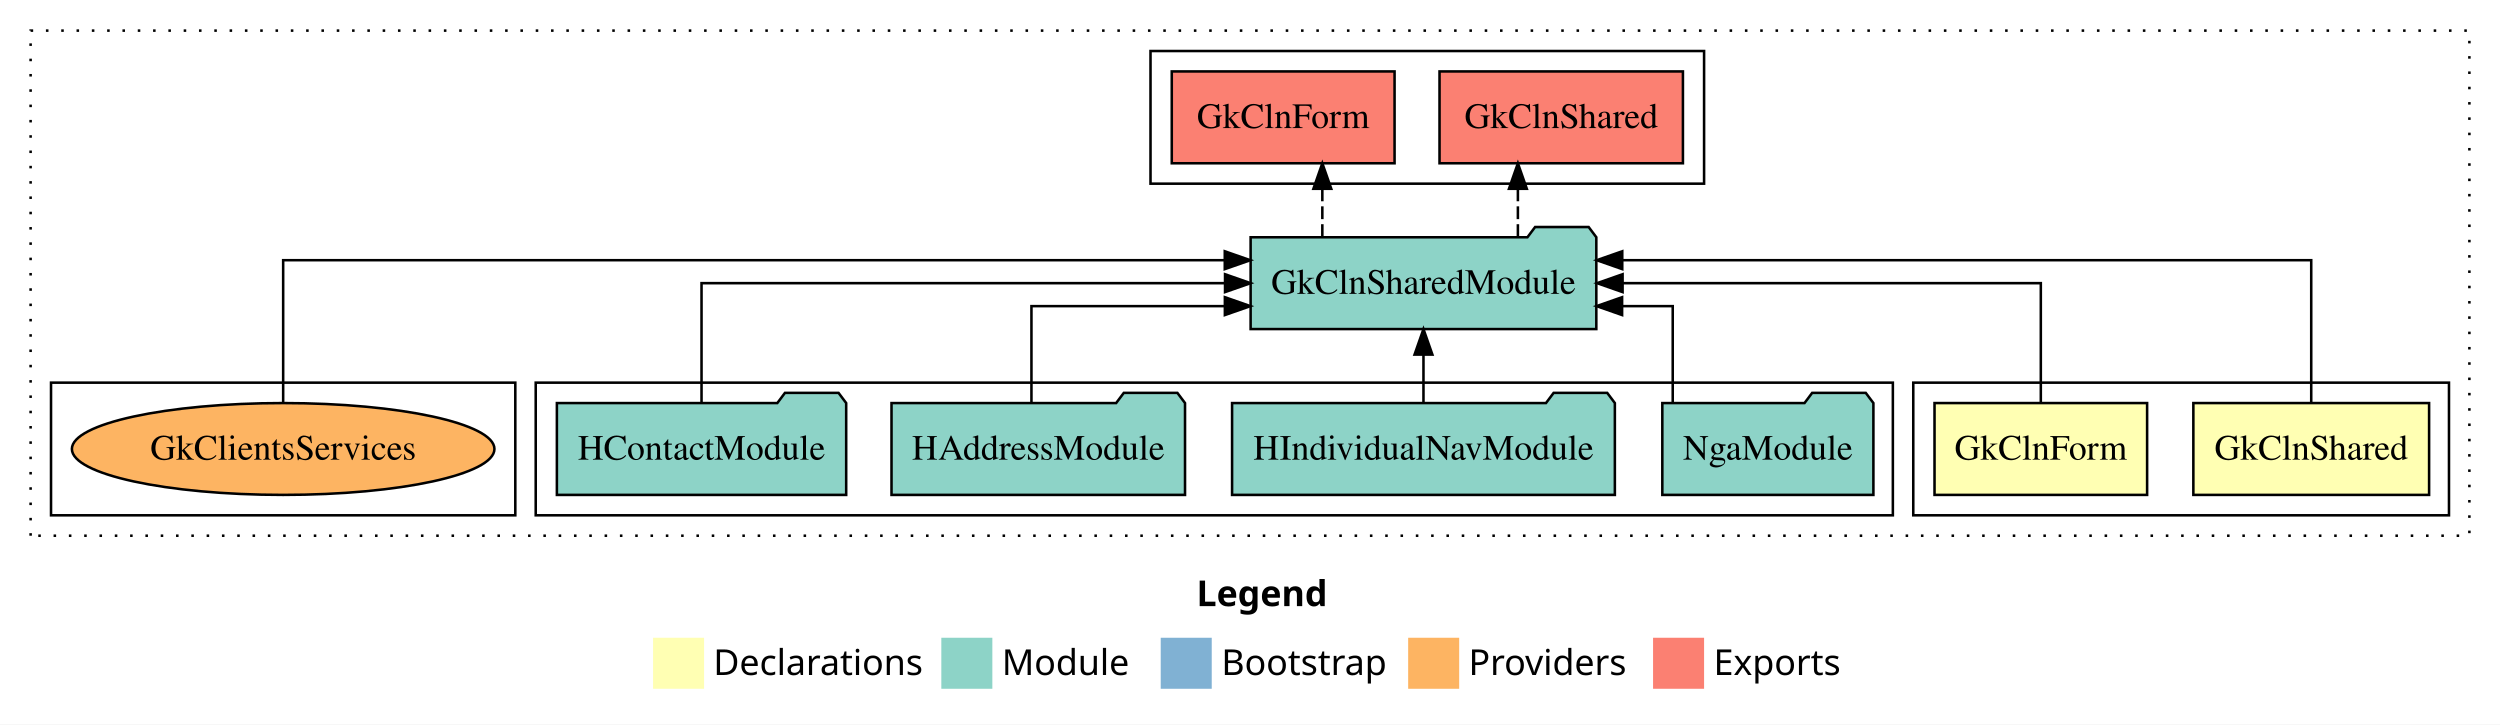
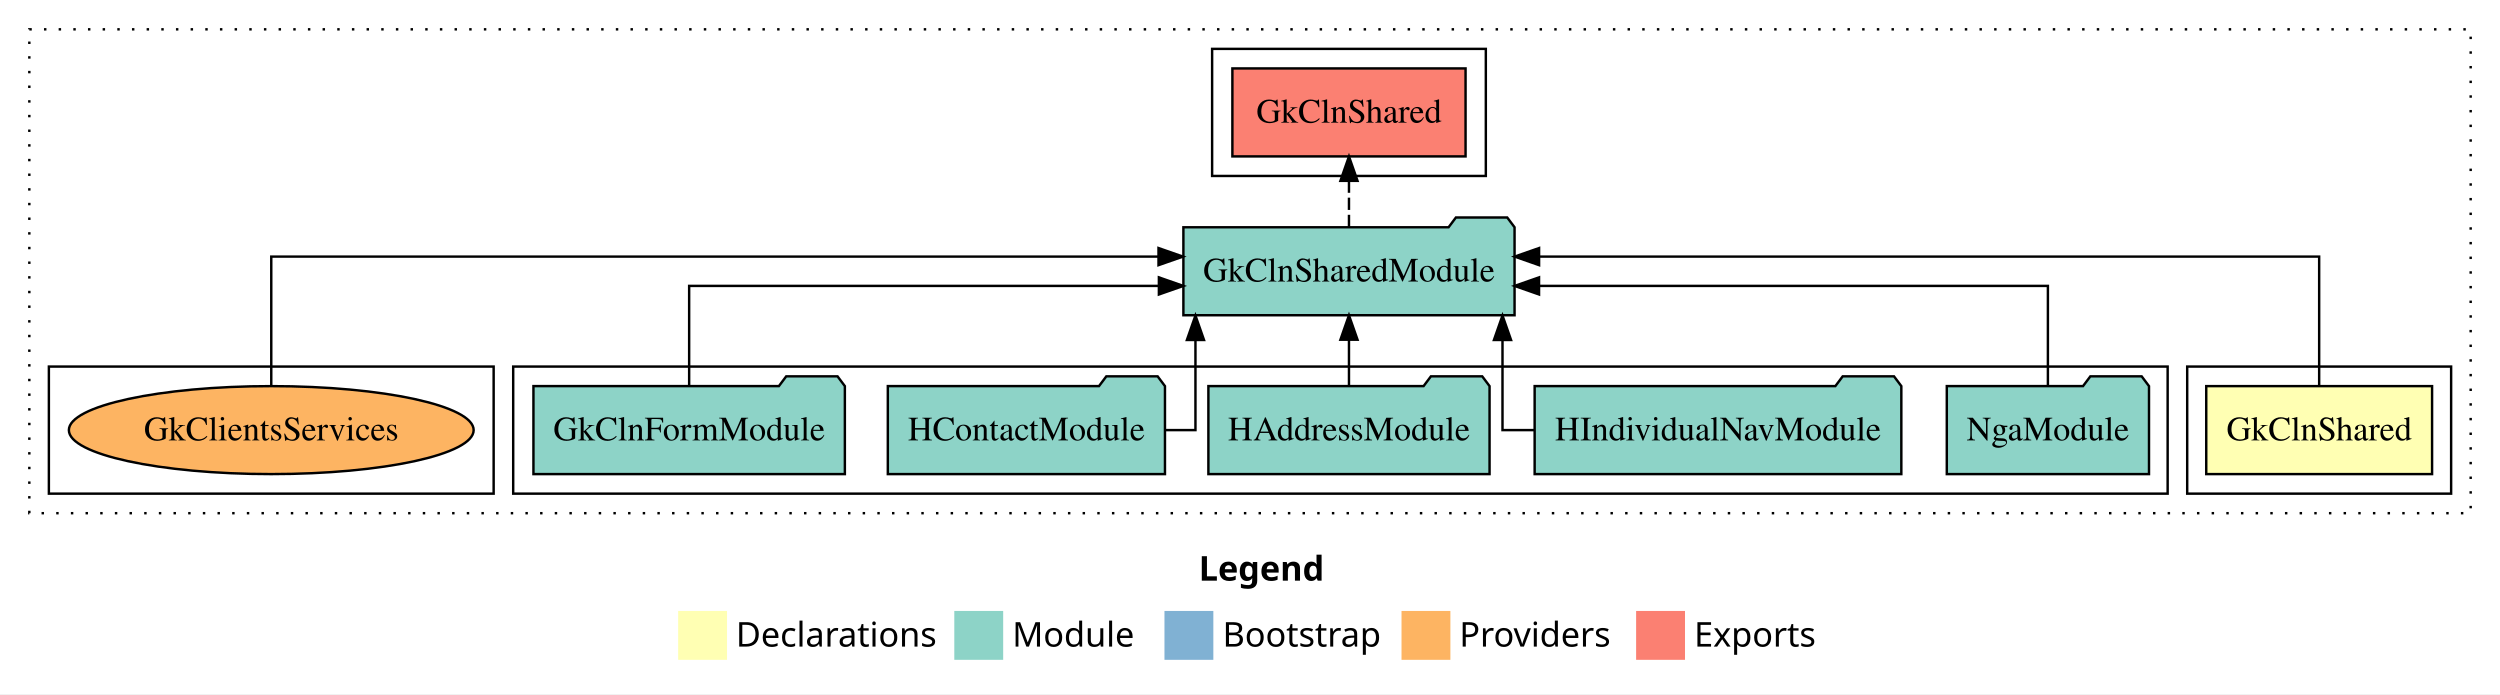
- <svg xmlns="http://www.w3.org/2000/svg" width="980pt" height="284pt" viewBox="0.00 0.00 980.00 284.00">
+ <svg xmlns="http://www.w3.org/2000/svg" width="1023pt" height="284pt" viewBox="0.00 0.00 1023.00 284.00">
  <g id="graph0" class="graph" transform="scale(1 1) rotate(0) translate(4 280)">
-     <polygon fill="#ffffff" stroke="transparent" points="-4,4 -4,-280 976,-280 976,4 -4,4" />
-     <text text-anchor="start" x="465.009" y="-42.4" font-family="sans-serif" font-weight="bold" font-size="14.00" fill="#000000">Legend</text>
-     <polygon fill="#ffffb3" stroke="transparent" points="252,-10 252,-30 272,-30 272,-10 252,-10" />
-     <text text-anchor="start" x="275.629" y="-15.4" font-family="sans-serif" font-size="14.00" fill="#000000">  Declarations</text>
-     <polygon fill="#8dd3c7" stroke="transparent" points="365,-10 365,-30 385,-30 385,-10 365,-10" />
-     <text text-anchor="start" x="388.725" y="-15.4" font-family="sans-serif" font-size="14.00" fill="#000000">  Module</text>
-     <polygon fill="#80b1d3" stroke="transparent" points="451,-10 451,-30 471,-30 471,-10 451,-10" />
-     <text text-anchor="start" x="474.781" y="-15.4" font-family="sans-serif" font-size="14.00" fill="#000000">  Bootstrap</text>
-     <polygon fill="#fdb462" stroke="transparent" points="548,-10 548,-30 568,-30 568,-10 548,-10" />
-     <text text-anchor="start" x="571.673" y="-15.4" font-family="sans-serif" font-size="14.00" fill="#000000">  Providers</text>
-     <polygon fill="#fb8072" stroke="transparent" points="644,-10 644,-30 664,-30 664,-10 644,-10" />
-     <text text-anchor="start" x="667.726" y="-15.4" font-family="sans-serif" font-size="14.00" fill="#000000">  Exports</text>
+     <polygon fill="#ffffff" stroke="transparent" points="-4,4 -4,-280 1019,-280 1019,4 -4,4" />
+     <text text-anchor="start" x="486.509" y="-42.4" font-family="sans-serif" font-weight="bold" font-size="14.00" fill="#000000">Legend</text>
+     <polygon fill="#ffffb3" stroke="transparent" points="273.5,-10 273.5,-30 293.5,-30 293.5,-10 273.5,-10" />
+     <text text-anchor="start" x="297.129" y="-15.4" font-family="sans-serif" font-size="14.00" fill="#000000">  Declarations</text>
+     <polygon fill="#8dd3c7" stroke="transparent" points="386.5,-10 386.5,-30 406.5,-30 406.5,-10 386.5,-10" />
+     <text text-anchor="start" x="410.225" y="-15.4" font-family="sans-serif" font-size="14.00" fill="#000000">  Module</text>
+     <polygon fill="#80b1d3" stroke="transparent" points="472.5,-10 472.5,-30 492.5,-30 492.5,-10 472.5,-10" />
+     <text text-anchor="start" x="496.281" y="-15.4" font-family="sans-serif" font-size="14.00" fill="#000000">  Bootstrap</text>
+     <polygon fill="#fdb462" stroke="transparent" points="569.5,-10 569.5,-30 589.5,-30 589.5,-10 569.5,-10" />
+     <text text-anchor="start" x="593.173" y="-15.4" font-family="sans-serif" font-size="14.00" fill="#000000">  Providers</text>
+     <polygon fill="#fb8072" stroke="transparent" points="665.5,-10 665.5,-30 685.5,-30 685.5,-10 665.5,-10" />
+     <text text-anchor="start" x="689.226" y="-15.4" font-family="sans-serif" font-size="14.00" fill="#000000">  Exports</text>
    <g id="clust1" class="cluster">
-       <polygon fill="none" stroke="#000000" stroke-dasharray="1,5" points="8,-70 8,-268 964,-268 964,-70 8,-70" />
+       <polygon fill="none" stroke="#000000" stroke-dasharray="1,5" points="8,-70 8,-268 1007,-268 1007,-70 8,-70" />
    </g>
    <g id="clust2" class="cluster">
-       <polygon fill="none" stroke="#000000" points="746,-78 746,-130 956,-130 956,-78 746,-78" />
+       <polygon fill="none" stroke="#000000" points="891,-78 891,-130 999,-130 999,-78 891,-78" />
+     </g>
+     <g id="clust4" class="cluster">
+       <polygon fill="none" stroke="#000000" points="206,-78 206,-130 883,-130 883,-78 206,-78" />
    </g>
    <g id="clust5" class="cluster">
-       <polygon fill="none" stroke="#000000" points="206,-78 206,-130 738,-130 738,-78 206,-78" />
+       <polygon fill="none" stroke="#000000" points="492,-208 492,-260 604,-260 604,-208 492,-208" />
    </g>
-     <g id="clust6" class="cluster">
-       <polygon fill="none" stroke="#000000" points="447,-208 447,-260 664,-260 664,-208 447,-208" />
-     </g>
-     <g id="clust8" class="cluster">
+     <g id="clust7" class="cluster">
      <polygon fill="none" stroke="#000000" points="16,-78 16,-130 198,-130 198,-78 16,-78" />
    </g>
    <g id="node1" class="node">
-       <polygon fill="#ffffb3" stroke="#000000" points="948.206,-122 855.794,-122 855.794,-86 948.206,-86 948.206,-122" />
-       <text text-anchor="middle" x="902" y="-99.8" font-family="Times,serif" font-size="14.00" fill="#000000">GkClnShared</text>
+       <polygon fill="#ffffb3" stroke="#000000" points="991.206,-122 898.794,-122 898.794,-86 991.206,-86 991.206,-122" />
+       <text text-anchor="middle" x="945" y="-99.8" font-family="Times,serif" font-size="14.00" fill="#000000">GkClnShared</text>
+     </g>
+     <g id="node2" class="node">
+       <polygon fill="#8dd3c7" stroke="#000000" points="615.756,-187 612.756,-191 591.756,-191 588.756,-187 480.244,-187 480.244,-151 615.756,-151 615.756,-187" />
+       <text text-anchor="middle" x="548" y="-164.8" font-family="Times,serif" font-size="14.00" fill="#000000">GkClnSharedModule</text>
+     </g>
+     <g id="edge1" class="edge">
+       <path fill="none" stroke="#000000" d="M945,-122.284C945,-143.321 945,-175 945,-175 945,-175 625.796,-175 625.796,-175" />
+       <polygon fill="#000000" stroke="#000000" points="625.796,-171.5 615.796,-175 625.796,-178.5 625.796,-171.5" />
+     </g>
+     <g id="node8" class="node">
+       <polygon fill="#fb8072" stroke="#000000" points="595.707,-252 500.293,-252 500.293,-216 595.707,-216 595.707,-252" />
+       <text text-anchor="middle" x="548" y="-229.8" font-family="Times,serif" font-size="14.00" fill="#000000">GkClnShared </text>
+     </g>
+     <g id="edge7" class="edge">
+       <path fill="none" stroke="#000000" stroke-dasharray="5,2" d="M548,-187.106C548,-187.106 548,-205.991 548,-205.991" />
+       <polygon fill="#000000" stroke="#000000" points="544.5,-205.991 548,-215.991 551.5,-205.991 544.5,-205.991" />
    </g>
    <g id="node3" class="node">
-       <polygon fill="#8dd3c7" stroke="#000000" points="621.756,-187 618.756,-191 597.756,-191 594.756,-187 486.244,-187 486.244,-151 621.756,-151 621.756,-187" />
-       <text text-anchor="middle" x="554" y="-164.8" font-family="Times,serif" font-size="14.00" fill="#000000">GkClnSharedModule</text>
-     </g>
-     <g id="edge1" class="edge">
-       <path fill="none" stroke="#000000" d="M902,-122.292C902,-144.206 902,-178 902,-178 902,-178 631.924,-178 631.924,-178" />
-       <polygon fill="#000000" stroke="#000000" points="631.924,-174.5 621.924,-178 631.924,-181.5 631.924,-174.5" />
-     </g>
-     <g id="node2" class="node">
-       <polygon fill="#ffffb3" stroke="#000000" points="837.668,-122 754.332,-122 754.332,-86 837.668,-86 837.668,-122" />
-       <text text-anchor="middle" x="796" y="-99.8" font-family="Times,serif" font-size="14.00" fill="#000000">GkClnForm</text>
+       <polygon fill="#8dd3c7" stroke="#000000" points="875.371,-122 872.371,-126 851.371,-126 848.371,-122 792.629,-122 792.629,-86 875.371,-86 875.371,-122" />
+       <text text-anchor="middle" x="834" y="-99.8" font-family="Times,serif" font-size="14.00" fill="#000000">NgaModule</text>
    </g>
    <g id="edge2" class="edge">
-       <path fill="none" stroke="#000000" d="M796,-122.106C796,-141.339 796,-169 796,-169 796,-169 632.054,-169 632.054,-169" />
-       <polygon fill="#000000" stroke="#000000" points="632.054,-165.5 622.054,-169 632.054,-172.5 632.054,-165.5" />
+       <path fill="none" stroke="#000000" d="M834,-122.022C834,-139.373 834,-163 834,-163 834,-163 625.778,-163 625.778,-163" />
+       <polygon fill="#000000" stroke="#000000" points="625.778,-159.5 615.778,-163 625.778,-166.5 625.778,-159.5" />
    </g>
-     <g id="node8" class="node">
-       <polygon fill="#fb8072" stroke="#000000" points="655.707,-252 560.293,-252 560.293,-216 655.707,-216 655.707,-252" />
-       <text text-anchor="middle" x="608" y="-229.8" font-family="Times,serif" font-size="14.00" fill="#000000">GkClnShared </text>
+     <g id="node4" class="node">
+       <polygon fill="#8dd3c7" stroke="#000000" points="774.025,-122 771.025,-126 750.025,-126 747.025,-122 623.975,-122 623.975,-86 774.025,-86 774.025,-122" />
+       <text text-anchor="middle" x="699" y="-99.8" font-family="Times,serif" font-size="14.00" fill="#000000">HIndividualNavModule</text>
    </g>
-     <g id="edge7" class="edge">
-       <path fill="none" stroke="#000000" stroke-dasharray="5,2" d="M591.013,-187.106C591.013,-187.106 591.013,-205.991 591.013,-205.991" />
-       <polygon fill="#000000" stroke="#000000" points="587.513,-205.991 591.013,-215.991 594.513,-205.991 587.513,-205.991" />
+     <g id="edge3" class="edge">
+       <path fill="none" stroke="#000000" d="M623.832,-104C615.993,-104 610.821,-104 610.821,-104 610.821,-104 610.821,-140.894 610.821,-140.894" />
+       <polygon fill="#000000" stroke="#000000" points="607.321,-140.894 610.821,-150.894 614.321,-140.894 607.321,-140.894" />
+     </g>
+     <g id="node5" class="node">
+       <polygon fill="#8dd3c7" stroke="#000000" points="605.528,-122 602.528,-126 581.528,-126 578.528,-122 490.472,-122 490.472,-86 605.528,-86 605.528,-122" />
+       <text text-anchor="middle" x="548" y="-99.8" font-family="Times,serif" font-size="14.00" fill="#000000">HAddressModule</text>
+     </g>
+     <g id="edge4" class="edge">
+       <path fill="none" stroke="#000000" d="M548,-122.106C548,-122.106 548,-140.991 548,-140.991" />
+       <polygon fill="#000000" stroke="#000000" points="544.5,-140.991 548,-150.991 551.5,-140.991 544.5,-140.991" />
+     </g>
+     <g id="node6" class="node">
+       <polygon fill="#8dd3c7" stroke="#000000" points="472.704,-122 469.704,-126 448.704,-126 445.704,-122 359.296,-122 359.296,-86 472.704,-86 472.704,-122" />
+       <text text-anchor="middle" x="416" y="-99.8" font-family="Times,serif" font-size="14.00" fill="#000000">HContactModule</text>
+     </g>
+     <g id="edge5" class="edge">
+       <path fill="none" stroke="#000000" d="M472.811,-104C480.154,-104 485.179,-104 485.179,-104 485.179,-104 485.179,-140.894 485.179,-140.894" />
+       <polygon fill="#000000" stroke="#000000" points="481.679,-140.894 485.179,-150.894 488.679,-140.894 481.679,-140.894" />
+     </g>
+     <g id="node7" class="node">
+       <polygon fill="#8dd3c7" stroke="#000000" points="341.718,-122 338.718,-126 317.718,-126 314.718,-122 214.282,-122 214.282,-86 341.718,-86 341.718,-122" />
+       <text text-anchor="middle" x="278" y="-99.8" font-family="Times,serif" font-size="14.00" fill="#000000">GkClnFormModule</text>
+     </g>
+     <g id="edge6" class="edge">
+       <path fill="none" stroke="#000000" d="M278,-122.022C278,-139.373 278,-163 278,-163 278,-163 470.216,-163 470.216,-163" />
+       <polygon fill="#000000" stroke="#000000" points="470.216,-166.5 480.216,-163 470.216,-159.5 470.216,-166.5" />
    </g>
    <g id="node9" class="node">
-       <polygon fill="#fb8072" stroke="#000000" points="542.668,-252 455.332,-252 455.332,-216 542.668,-216 542.668,-252" />
-       <text text-anchor="middle" x="499" y="-229.8" font-family="Times,serif" font-size="14.00" fill="#000000">GkClnForm </text>
-     </g>
-     <g id="edge8" class="edge">
-       <path fill="none" stroke="#000000" stroke-dasharray="5,2" d="M514.353,-187.106C514.353,-187.106 514.353,-205.991 514.353,-205.991" />
-       <polygon fill="#000000" stroke="#000000" points="510.853,-205.991 514.353,-215.991 517.853,-205.991 510.853,-205.991" />
-     </g>
-     <g id="node4" class="node">
-       <polygon fill="#8dd3c7" stroke="#000000" points="730.371,-122 727.371,-126 706.371,-126 703.371,-122 647.629,-122 647.629,-86 730.371,-86 730.371,-122" />
-       <text text-anchor="middle" x="689" y="-99.8" font-family="Times,serif" font-size="14.00" fill="#000000">NgaModule</text>
-     </g>
-     <g id="edge3" class="edge">
-       <path fill="none" stroke="#000000" d="M651.709,-122.027C651.709,-138.398 651.709,-160 651.709,-160 651.709,-160 631.862,-160 631.862,-160" />
-       <polygon fill="#000000" stroke="#000000" points="631.862,-156.5 621.862,-160 631.862,-163.5 631.862,-156.5" />
-     </g>
-     <g id="node5" class="node">
-       <polygon fill="#8dd3c7" stroke="#000000" points="629.025,-122 626.025,-126 605.025,-126 602.025,-122 478.975,-122 478.975,-86 629.025,-86 629.025,-122" />
-       <text text-anchor="middle" x="554" y="-99.8" font-family="Times,serif" font-size="14.00" fill="#000000">HIndividualNavModule</text>
-     </g>
-     <g id="edge4" class="edge">
-       <path fill="none" stroke="#000000" d="M554,-122.106C554,-122.106 554,-140.991 554,-140.991" />
-       <polygon fill="#000000" stroke="#000000" points="550.5,-140.991 554,-150.991 557.5,-140.991 550.5,-140.991" />
-     </g>
-     <g id="node6" class="node">
-       <polygon fill="#8dd3c7" stroke="#000000" points="460.528,-122 457.528,-126 436.528,-126 433.528,-122 345.472,-122 345.472,-86 460.528,-86 460.528,-122" />
-       <text text-anchor="middle" x="403" y="-99.8" font-family="Times,serif" font-size="14.00" fill="#000000">HAddressModule</text>
-     </g>
-     <g id="edge5" class="edge">
-       <path fill="none" stroke="#000000" d="M400.326,-122.027C400.326,-138.398 400.326,-160 400.326,-160 400.326,-160 476.149,-160 476.149,-160" />
-       <polygon fill="#000000" stroke="#000000" points="476.149,-163.5 486.149,-160 476.149,-156.5 476.149,-163.5" />
-     </g>
-     <g id="node7" class="node">
-       <polygon fill="#8dd3c7" stroke="#000000" points="327.704,-122 324.704,-126 303.704,-126 300.704,-122 214.296,-122 214.296,-86 327.704,-86 327.704,-122" />
-       <text text-anchor="middle" x="271" y="-99.8" font-family="Times,serif" font-size="14.00" fill="#000000">HContactModule</text>
-     </g>
-     <g id="edge6" class="edge">
-       <path fill="none" stroke="#000000" d="M271,-122.106C271,-141.339 271,-169 271,-169 271,-169 476.214,-169 476.214,-169" />
-       <polygon fill="#000000" stroke="#000000" points="476.214,-172.5 486.214,-169 476.214,-165.5 476.214,-172.5" />
-     </g>
-     <g id="node10" class="node">
      <ellipse fill="#fdb462" stroke="#000000" cx="107" cy="-104" rx="82.819" ry="18" />
      <text text-anchor="middle" x="107" y="-99.8" font-family="Times,serif" font-size="14.00" fill="#000000">GkClientsServices</text>
    </g>
-     <g id="edge9" class="edge">
-       <path fill="none" stroke="#000000" d="M107,-122.292C107,-144.206 107,-178 107,-178 107,-178 476.11,-178 476.11,-178" />
-       <polygon fill="#000000" stroke="#000000" points="476.11,-181.5 486.11,-178 476.11,-174.5 476.11,-181.5" />
+     <g id="edge8" class="edge">
+       <path fill="none" stroke="#000000" d="M107,-122.284C107,-143.321 107,-175 107,-175 107,-175 470.06,-175 470.06,-175" />
+       <polygon fill="#000000" stroke="#000000" points="470.06,-178.5 480.06,-175 470.06,-171.5 470.06,-178.5" />
    </g>
  </g>
</svg>
